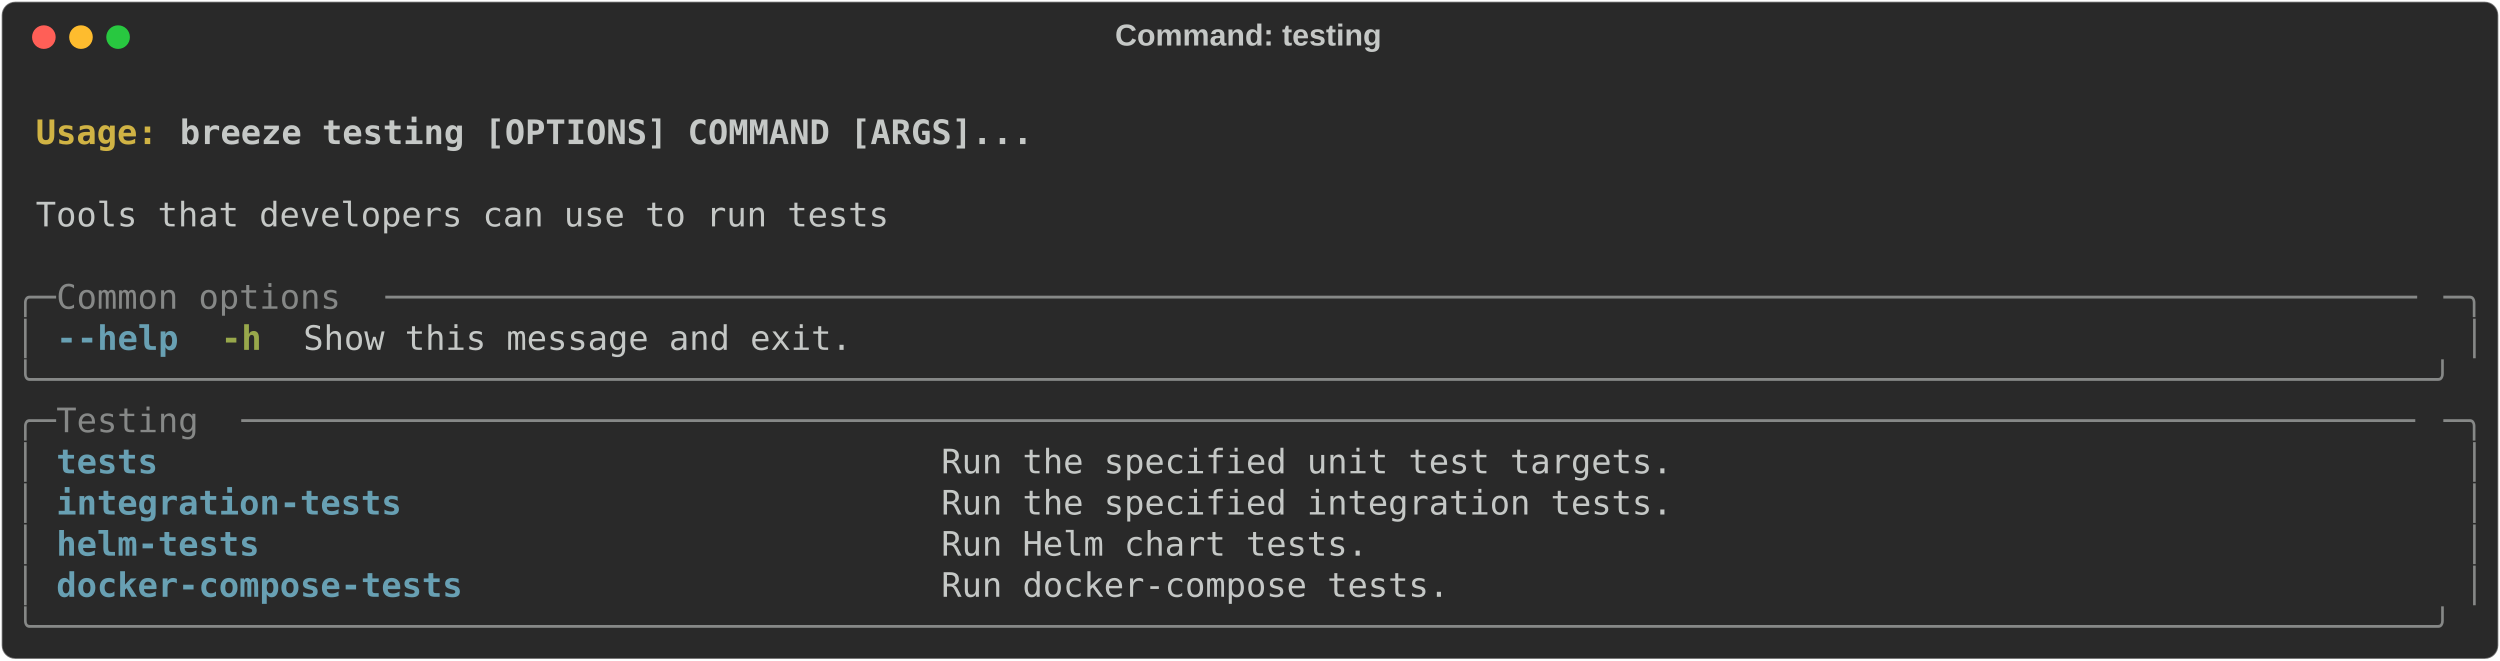
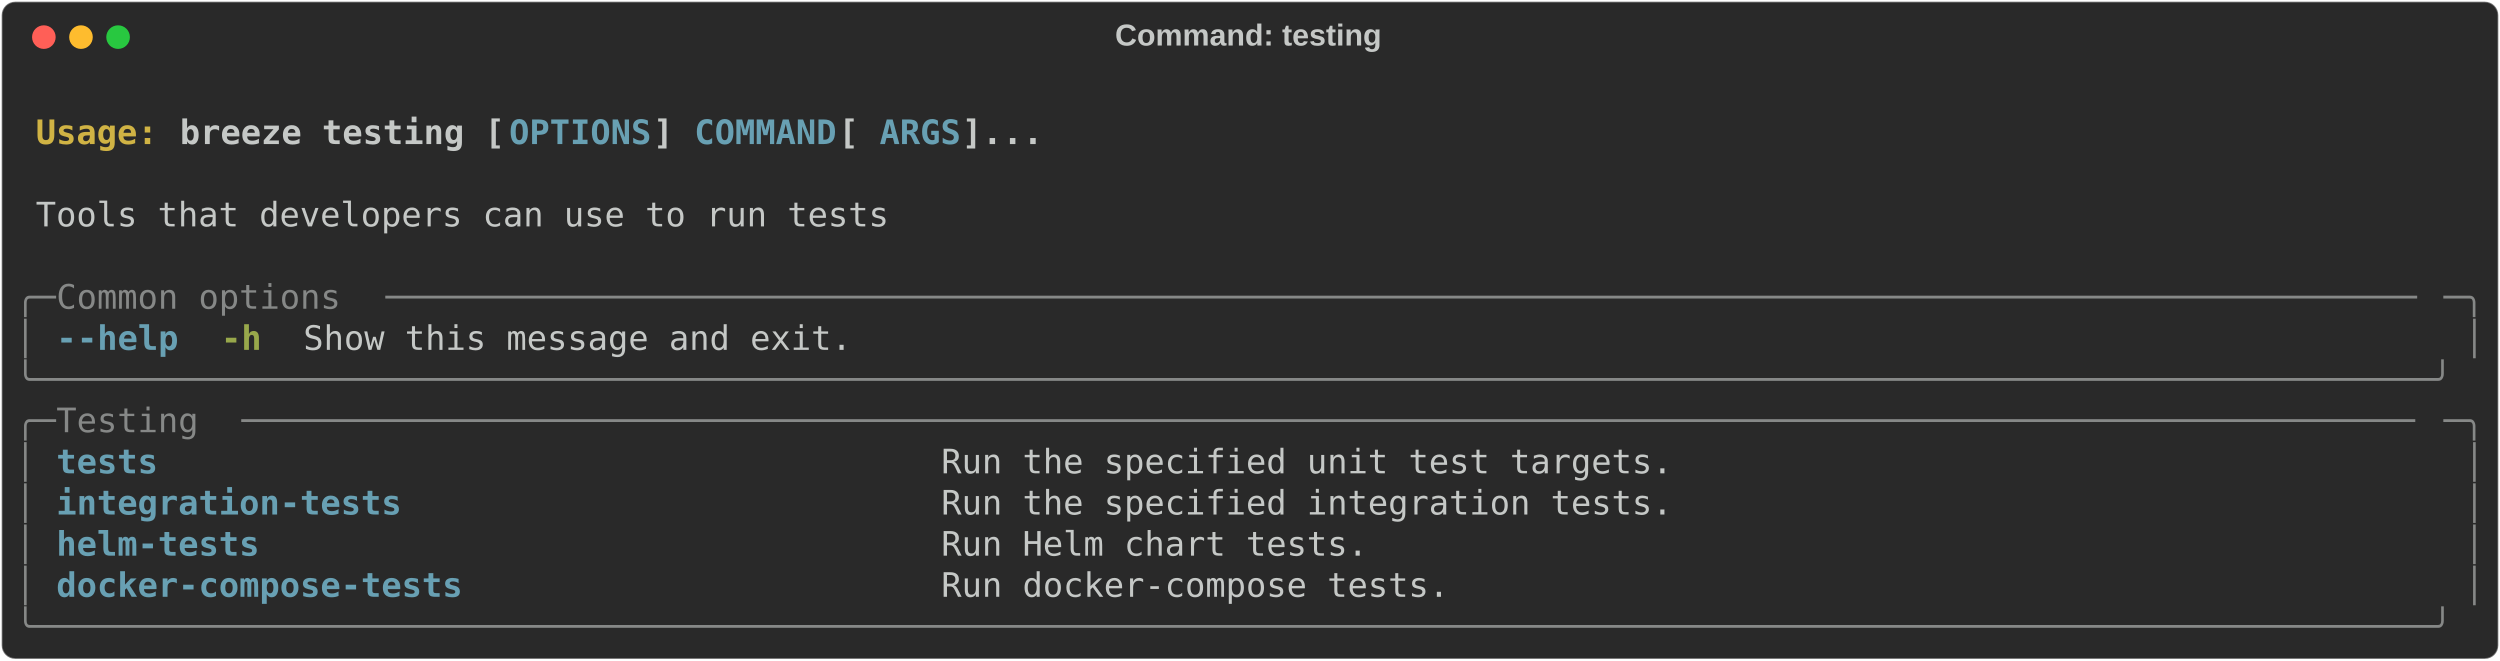
<svg xmlns="http://www.w3.org/2000/svg" class="rich-terminal" viewBox="0 0 1482 391.6">
  <style>

    @font-face {
        font-family: "Fira Code";
        src: local("FiraCode-Regular"),
                url("https://cdnjs.cloudflare.com/ajax/libs/firacode/6.2.0/woff2/FiraCode-Regular.woff2") format("woff2"),
                url("https://cdnjs.cloudflare.com/ajax/libs/firacode/6.2.0/woff/FiraCode-Regular.woff") format("woff");
        font-style: normal;
        font-weight: 400;
    }
    @font-face {
        font-family: "Fira Code";
        src: local("FiraCode-Bold"),
                url("https://cdnjs.cloudflare.com/ajax/libs/firacode/6.2.0/woff2/FiraCode-Bold.woff2") format("woff2"),
                url("https://cdnjs.cloudflare.com/ajax/libs/firacode/6.2.0/woff/FiraCode-Bold.woff") format("woff");
        font-style: bold;
        font-weight: 700;
    }

    .breeze-testing-matrix {
        font-family: Fira Code, monospace;
        font-size: 20px;
        line-height: 24.4px;
        font-variant-east-asian: full-width;
    }

    .breeze-testing-title {
        font-size: 18px;
        font-weight: bold;
        font-family: arial;
    }

    .breeze-testing-r1 { fill: #c5c8c6;font-weight: bold }
.breeze-testing-r2 { fill: #c5c8c6 }
.breeze-testing-r3 { fill: #d0b344;font-weight: bold }
- .breeze-testing-r4 { fill: #868887 }
- .breeze-testing-r5 { fill: #68a0b3;font-weight: bold }
+ .breeze-testing-r4 { fill: #68a0b3;font-weight: bold }
+ .breeze-testing-r5 { fill: #868887 }
.breeze-testing-r6 { fill: #98a84b;font-weight: bold }
    </style>
  <defs>
    <clipPath id="breeze-testing-clip-terminal">
      <rect x="0" y="0" width="1463.0" height="340.6" />
    </clipPath>
    <clipPath id="breeze-testing-line-0">
      <rect x="0" y="1.5" width="1464" height="24.65" />
    </clipPath>
    <clipPath id="breeze-testing-line-1">
      <rect x="0" y="25.9" width="1464" height="24.65" />
    </clipPath>
    <clipPath id="breeze-testing-line-2">
      <rect x="0" y="50.3" width="1464" height="24.65" />
    </clipPath>
    <clipPath id="breeze-testing-line-3">
      <rect x="0" y="74.7" width="1464" height="24.65" />
    </clipPath>
    <clipPath id="breeze-testing-line-4">
      <rect x="0" y="99.1" width="1464" height="24.65" />
    </clipPath>
    <clipPath id="breeze-testing-line-5">
      <rect x="0" y="123.5" width="1464" height="24.65" />
    </clipPath>
    <clipPath id="breeze-testing-line-6">
      <rect x="0" y="147.9" width="1464" height="24.65" />
    </clipPath>
    <clipPath id="breeze-testing-line-7">
      <rect x="0" y="172.3" width="1464" height="24.65" />
    </clipPath>
    <clipPath id="breeze-testing-line-8">
      <rect x="0" y="196.7" width="1464" height="24.65" />
    </clipPath>
    <clipPath id="breeze-testing-line-9">
      <rect x="0" y="221.1" width="1464" height="24.65" />
    </clipPath>
    <clipPath id="breeze-testing-line-10">
      <rect x="0" y="245.5" width="1464" height="24.65" />
    </clipPath>
    <clipPath id="breeze-testing-line-11">
      <rect x="0" y="269.9" width="1464" height="24.65" />
    </clipPath>
    <clipPath id="breeze-testing-line-12">
      <rect x="0" y="294.3" width="1464" height="24.65" />
    </clipPath>
  </defs>
  <rect fill="#292929" stroke="rgba(255,255,255,0.35)" stroke-width="1" x="1" y="1" width="1480" height="389.6" rx="8" />
  <text class="breeze-testing-title" fill="#c5c8c6" text-anchor="middle" x="740" y="27">Command: testing</text>
  <g transform="translate(26,22)">
    <circle cx="0" cy="0" r="7" fill="#ff5f57" />
    <circle cx="22" cy="0" r="7" fill="#febc2e" />
    <circle cx="44" cy="0" r="7" fill="#28c840" />
  </g>
  <g transform="translate(9, 41)" clip-path="url(#breeze-testing-clip-terminal)">
    <g class="breeze-testing-matrix">
      <text class="breeze-testing-r2" x="1464" y="20" textLength="12.2" clip-path="url(#breeze-testing-line-0)">
</text>
      <text class="breeze-testing-r3" x="12.2" y="44.4" textLength="85.4" clip-path="url(#breeze-testing-line-1)">Usage: </text>
-       <text class="breeze-testing-r1" x="97.6" y="44.4" textLength="512.4" clip-path="url(#breeze-testing-line-1)">breeze testing [OPTIONS] COMMAND [ARGS]...</text>
+       <text class="breeze-testing-r1" x="97.6" y="44.4" textLength="195.2" clip-path="url(#breeze-testing-line-1)">breeze testing [</text>
+       <text class="breeze-testing-r4" x="292.8" y="44.4" textLength="85.4" clip-path="url(#breeze-testing-line-1)">OPTIONS</text>
+       <text class="breeze-testing-r1" x="378.2" y="44.4" textLength="24.4" clip-path="url(#breeze-testing-line-1)">] </text>
+       <text class="breeze-testing-r4" x="402.6" y="44.4" textLength="85.4" clip-path="url(#breeze-testing-line-1)">COMMAND</text>
+       <text class="breeze-testing-r1" x="488" y="44.4" textLength="24.4" clip-path="url(#breeze-testing-line-1)"> [</text>
+       <text class="breeze-testing-r4" x="512.4" y="44.4" textLength="48.8" clip-path="url(#breeze-testing-line-1)">ARGS</text>
+       <text class="breeze-testing-r1" x="561.2" y="44.4" textLength="48.8" clip-path="url(#breeze-testing-line-1)">]...</text>
      <text class="breeze-testing-r2" x="1464" y="44.4" textLength="12.2" clip-path="url(#breeze-testing-line-1)">
</text>
      <text class="breeze-testing-r2" x="1464" y="68.8" textLength="12.2" clip-path="url(#breeze-testing-line-2)">
</text>
      <text class="breeze-testing-r2" x="12.2" y="93.2" textLength="512.4" clip-path="url(#breeze-testing-line-3)">Tools that developers can use to run tests</text>
      <text class="breeze-testing-r2" x="1464" y="93.2" textLength="12.2" clip-path="url(#breeze-testing-line-3)">
</text>
      <text class="breeze-testing-r2" x="1464" y="117.6" textLength="12.2" clip-path="url(#breeze-testing-line-4)">
</text>
-       <text class="breeze-testing-r4" x="0" y="142" textLength="24.4" clip-path="url(#breeze-testing-line-5)">╭─</text>
-       <text class="breeze-testing-r4" x="24.4" y="142" textLength="195.2" clip-path="url(#breeze-testing-line-5)"> Common options </text>
-       <text class="breeze-testing-r4" x="219.6" y="142" textLength="1220" clip-path="url(#breeze-testing-line-5)">────────────────────────────────────────────────────────────────────────────────────────────────────</text>
-       <text class="breeze-testing-r4" x="1439.6" y="142" textLength="24.4" clip-path="url(#breeze-testing-line-5)">─╮</text>
+       <text class="breeze-testing-r5" x="0" y="142" textLength="24.4" clip-path="url(#breeze-testing-line-5)">╭─</text>
+       <text class="breeze-testing-r5" x="24.4" y="142" textLength="195.2" clip-path="url(#breeze-testing-line-5)"> Common options </text>
+       <text class="breeze-testing-r5" x="219.6" y="142" textLength="1220" clip-path="url(#breeze-testing-line-5)">────────────────────────────────────────────────────────────────────────────────────────────────────</text>
+       <text class="breeze-testing-r5" x="1439.6" y="142" textLength="24.4" clip-path="url(#breeze-testing-line-5)">─╮</text>
      <text class="breeze-testing-r2" x="1464" y="142" textLength="12.2" clip-path="url(#breeze-testing-line-5)">
</text>
-       <text class="breeze-testing-r4" x="0" y="166.4" textLength="12.2" clip-path="url(#breeze-testing-line-6)">│</text>
-       <text class="breeze-testing-r5" x="24.4" y="166.4" textLength="12.2" clip-path="url(#breeze-testing-line-6)">-</text>
-       <text class="breeze-testing-r5" x="36.6" y="166.4" textLength="61" clip-path="url(#breeze-testing-line-6)">-help</text>
+       <text class="breeze-testing-r5" x="0" y="166.4" textLength="12.2" clip-path="url(#breeze-testing-line-6)">│</text>
+       <text class="breeze-testing-r4" x="24.4" y="166.4" textLength="12.2" clip-path="url(#breeze-testing-line-6)">-</text>
+       <text class="breeze-testing-r4" x="36.6" y="166.4" textLength="61" clip-path="url(#breeze-testing-line-6)">-help</text>
      <text class="breeze-testing-r6" x="122" y="166.4" textLength="24.4" clip-path="url(#breeze-testing-line-6)">-h</text>
      <text class="breeze-testing-r2" x="170.8" y="166.4" textLength="329.4" clip-path="url(#breeze-testing-line-6)">Show this message and exit.</text>
-       <text class="breeze-testing-r4" x="1451.8" y="166.4" textLength="12.2" clip-path="url(#breeze-testing-line-6)">│</text>
+       <text class="breeze-testing-r5" x="1451.8" y="166.4" textLength="12.2" clip-path="url(#breeze-testing-line-6)">│</text>
      <text class="breeze-testing-r2" x="1464" y="166.4" textLength="12.2" clip-path="url(#breeze-testing-line-6)">
</text>
-       <text class="breeze-testing-r4" x="0" y="190.8" textLength="1464" clip-path="url(#breeze-testing-line-7)">╰──────────────────────────────────────────────────────────────────────────────────────────────────────────────────────╯</text>
+       <text class="breeze-testing-r5" x="0" y="190.8" textLength="1464" clip-path="url(#breeze-testing-line-7)">╰──────────────────────────────────────────────────────────────────────────────────────────────────────────────────────╯</text>
      <text class="breeze-testing-r2" x="1464" y="190.8" textLength="12.2" clip-path="url(#breeze-testing-line-7)">
</text>
-       <text class="breeze-testing-r4" x="0" y="215.2" textLength="24.4" clip-path="url(#breeze-testing-line-8)">╭─</text>
-       <text class="breeze-testing-r4" x="24.4" y="215.2" textLength="109.8" clip-path="url(#breeze-testing-line-8)"> Testing </text>
-       <text class="breeze-testing-r4" x="134.2" y="215.2" textLength="1305.4" clip-path="url(#breeze-testing-line-8)">───────────────────────────────────────────────────────────────────────────────────────────────────────────</text>
-       <text class="breeze-testing-r4" x="1439.6" y="215.2" textLength="24.4" clip-path="url(#breeze-testing-line-8)">─╮</text>
+       <text class="breeze-testing-r5" x="0" y="215.2" textLength="24.4" clip-path="url(#breeze-testing-line-8)">╭─</text>
+       <text class="breeze-testing-r5" x="24.4" y="215.2" textLength="109.8" clip-path="url(#breeze-testing-line-8)"> Testing </text>
+       <text class="breeze-testing-r5" x="134.2" y="215.2" textLength="1305.4" clip-path="url(#breeze-testing-line-8)">───────────────────────────────────────────────────────────────────────────────────────────────────────────</text>
+       <text class="breeze-testing-r5" x="1439.6" y="215.2" textLength="24.4" clip-path="url(#breeze-testing-line-8)">─╮</text>
      <text class="breeze-testing-r2" x="1464" y="215.2" textLength="12.2" clip-path="url(#breeze-testing-line-8)">
</text>
-       <text class="breeze-testing-r4" x="0" y="239.6" textLength="12.2" clip-path="url(#breeze-testing-line-9)">│</text>
-       <text class="breeze-testing-r5" x="24.4" y="239.6" textLength="500.2" clip-path="url(#breeze-testing-line-9)">tests                                    </text>
+       <text class="breeze-testing-r5" x="0" y="239.6" textLength="12.2" clip-path="url(#breeze-testing-line-9)">│</text>
+       <text class="breeze-testing-r4" x="24.4" y="239.6" textLength="500.2" clip-path="url(#breeze-testing-line-9)">tests                                    </text>
      <text class="breeze-testing-r2" x="549" y="239.6" textLength="890.6" clip-path="url(#breeze-testing-line-9)">Run the specified unit test targets.                                     </text>
-       <text class="breeze-testing-r4" x="1451.8" y="239.6" textLength="12.2" clip-path="url(#breeze-testing-line-9)">│</text>
+       <text class="breeze-testing-r5" x="1451.8" y="239.6" textLength="12.2" clip-path="url(#breeze-testing-line-9)">│</text>
      <text class="breeze-testing-r2" x="1464" y="239.6" textLength="12.2" clip-path="url(#breeze-testing-line-9)">
</text>
-       <text class="breeze-testing-r4" x="0" y="264" textLength="12.2" clip-path="url(#breeze-testing-line-10)">│</text>
-       <text class="breeze-testing-r5" x="24.4" y="264" textLength="500.2" clip-path="url(#breeze-testing-line-10)">integration-tests                        </text>
+       <text class="breeze-testing-r5" x="0" y="264" textLength="12.2" clip-path="url(#breeze-testing-line-10)">│</text>
+       <text class="breeze-testing-r4" x="24.4" y="264" textLength="500.2" clip-path="url(#breeze-testing-line-10)">integration-tests                        </text>
      <text class="breeze-testing-r2" x="549" y="264" textLength="890.6" clip-path="url(#breeze-testing-line-10)">Run the specified integration tests.                                     </text>
-       <text class="breeze-testing-r4" x="1451.8" y="264" textLength="12.2" clip-path="url(#breeze-testing-line-10)">│</text>
+       <text class="breeze-testing-r5" x="1451.8" y="264" textLength="12.2" clip-path="url(#breeze-testing-line-10)">│</text>
      <text class="breeze-testing-r2" x="1464" y="264" textLength="12.2" clip-path="url(#breeze-testing-line-10)">
</text>
-       <text class="breeze-testing-r4" x="0" y="288.4" textLength="12.2" clip-path="url(#breeze-testing-line-11)">│</text>
-       <text class="breeze-testing-r5" x="24.4" y="288.4" textLength="500.2" clip-path="url(#breeze-testing-line-11)">helm-tests                               </text>
+       <text class="breeze-testing-r5" x="0" y="288.4" textLength="12.2" clip-path="url(#breeze-testing-line-11)">│</text>
+       <text class="breeze-testing-r4" x="24.4" y="288.4" textLength="500.2" clip-path="url(#breeze-testing-line-11)">helm-tests                               </text>
      <text class="breeze-testing-r2" x="549" y="288.4" textLength="890.6" clip-path="url(#breeze-testing-line-11)">Run Helm chart tests.                                                    </text>
-       <text class="breeze-testing-r4" x="1451.8" y="288.4" textLength="12.2" clip-path="url(#breeze-testing-line-11)">│</text>
+       <text class="breeze-testing-r5" x="1451.8" y="288.4" textLength="12.2" clip-path="url(#breeze-testing-line-11)">│</text>
      <text class="breeze-testing-r2" x="1464" y="288.4" textLength="12.2" clip-path="url(#breeze-testing-line-11)">
</text>
-       <text class="breeze-testing-r4" x="0" y="312.8" textLength="12.2" clip-path="url(#breeze-testing-line-12)">│</text>
-       <text class="breeze-testing-r5" x="24.4" y="312.8" textLength="500.2" clip-path="url(#breeze-testing-line-12)">docker-compose-tests                     </text>
+       <text class="breeze-testing-r5" x="0" y="312.8" textLength="12.2" clip-path="url(#breeze-testing-line-12)">│</text>
+       <text class="breeze-testing-r4" x="24.4" y="312.8" textLength="500.2" clip-path="url(#breeze-testing-line-12)">docker-compose-tests                     </text>
      <text class="breeze-testing-r2" x="549" y="312.8" textLength="890.6" clip-path="url(#breeze-testing-line-12)">Run docker-compose tests.                                                </text>
-       <text class="breeze-testing-r4" x="1451.8" y="312.8" textLength="12.2" clip-path="url(#breeze-testing-line-12)">│</text>
+       <text class="breeze-testing-r5" x="1451.8" y="312.8" textLength="12.2" clip-path="url(#breeze-testing-line-12)">│</text>
      <text class="breeze-testing-r2" x="1464" y="312.8" textLength="12.2" clip-path="url(#breeze-testing-line-12)">
</text>
-       <text class="breeze-testing-r4" x="0" y="337.2" textLength="1464" clip-path="url(#breeze-testing-line-13)">╰──────────────────────────────────────────────────────────────────────────────────────────────────────────────────────╯</text>
+       <text class="breeze-testing-r5" x="0" y="337.2" textLength="1464" clip-path="url(#breeze-testing-line-13)">╰──────────────────────────────────────────────────────────────────────────────────────────────────────────────────────╯</text>
      <text class="breeze-testing-r2" x="1464" y="337.2" textLength="12.2" clip-path="url(#breeze-testing-line-13)">
</text>
    </g>
  </g>
</svg>
